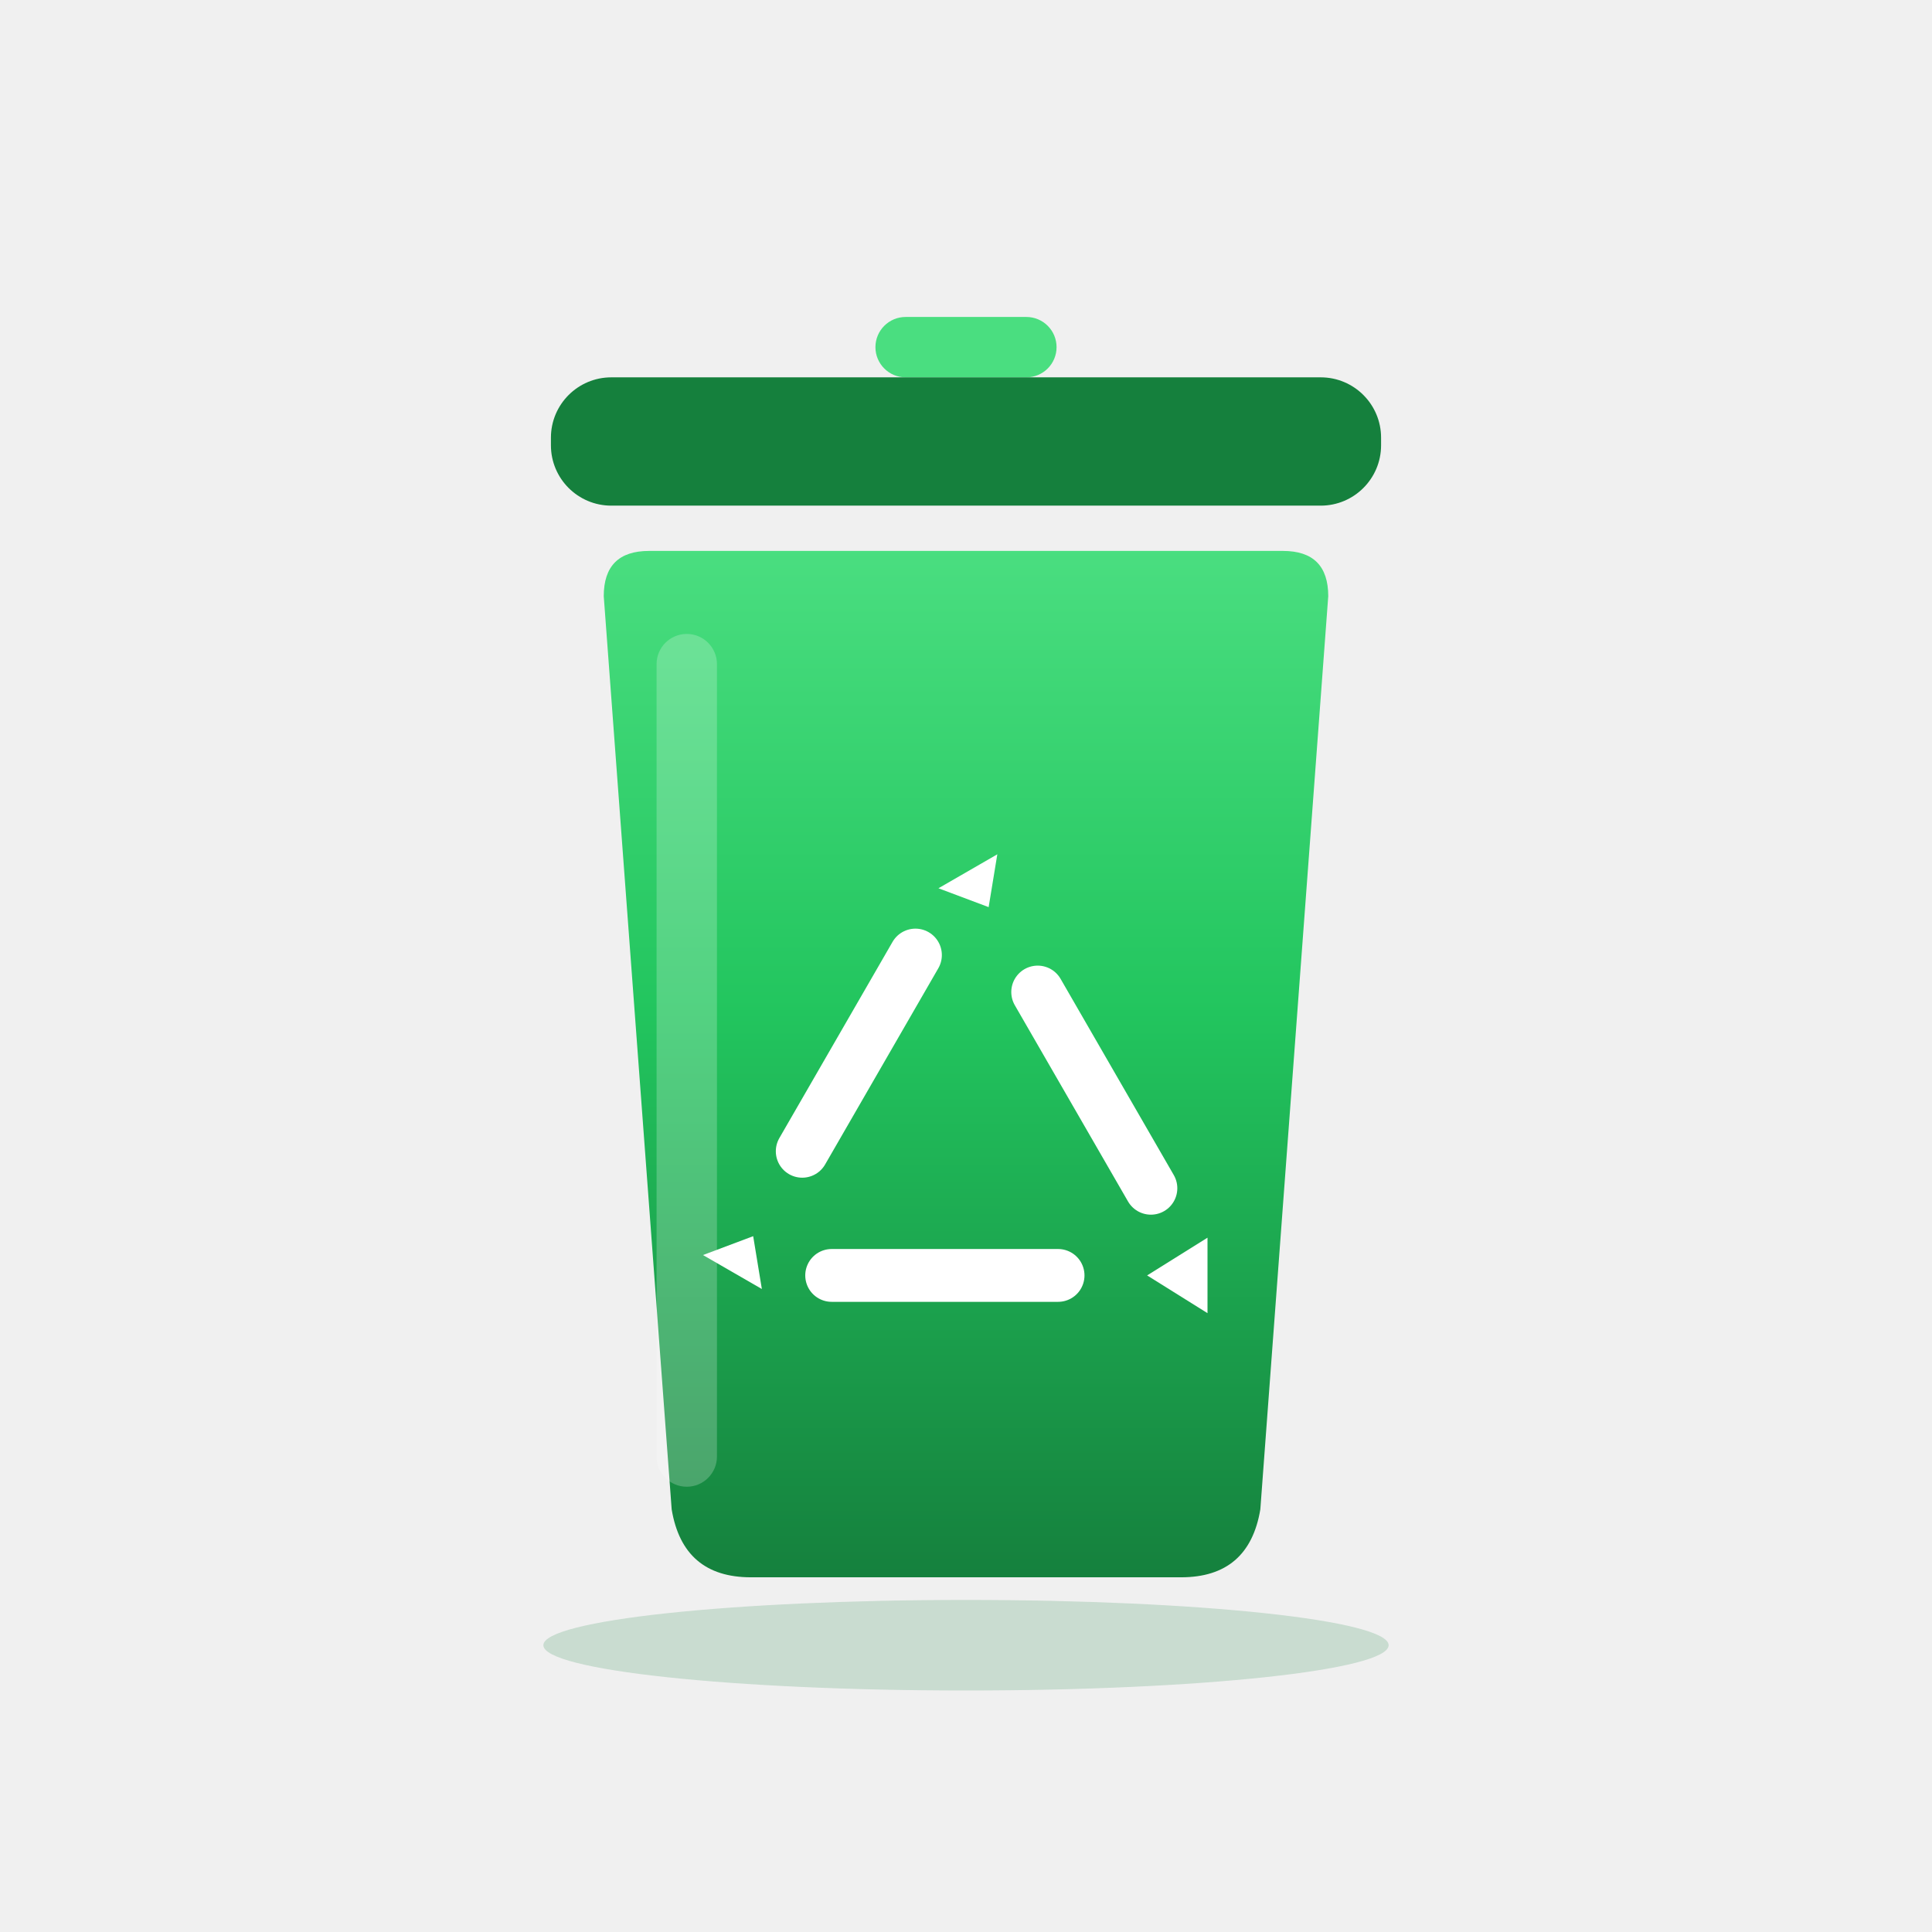
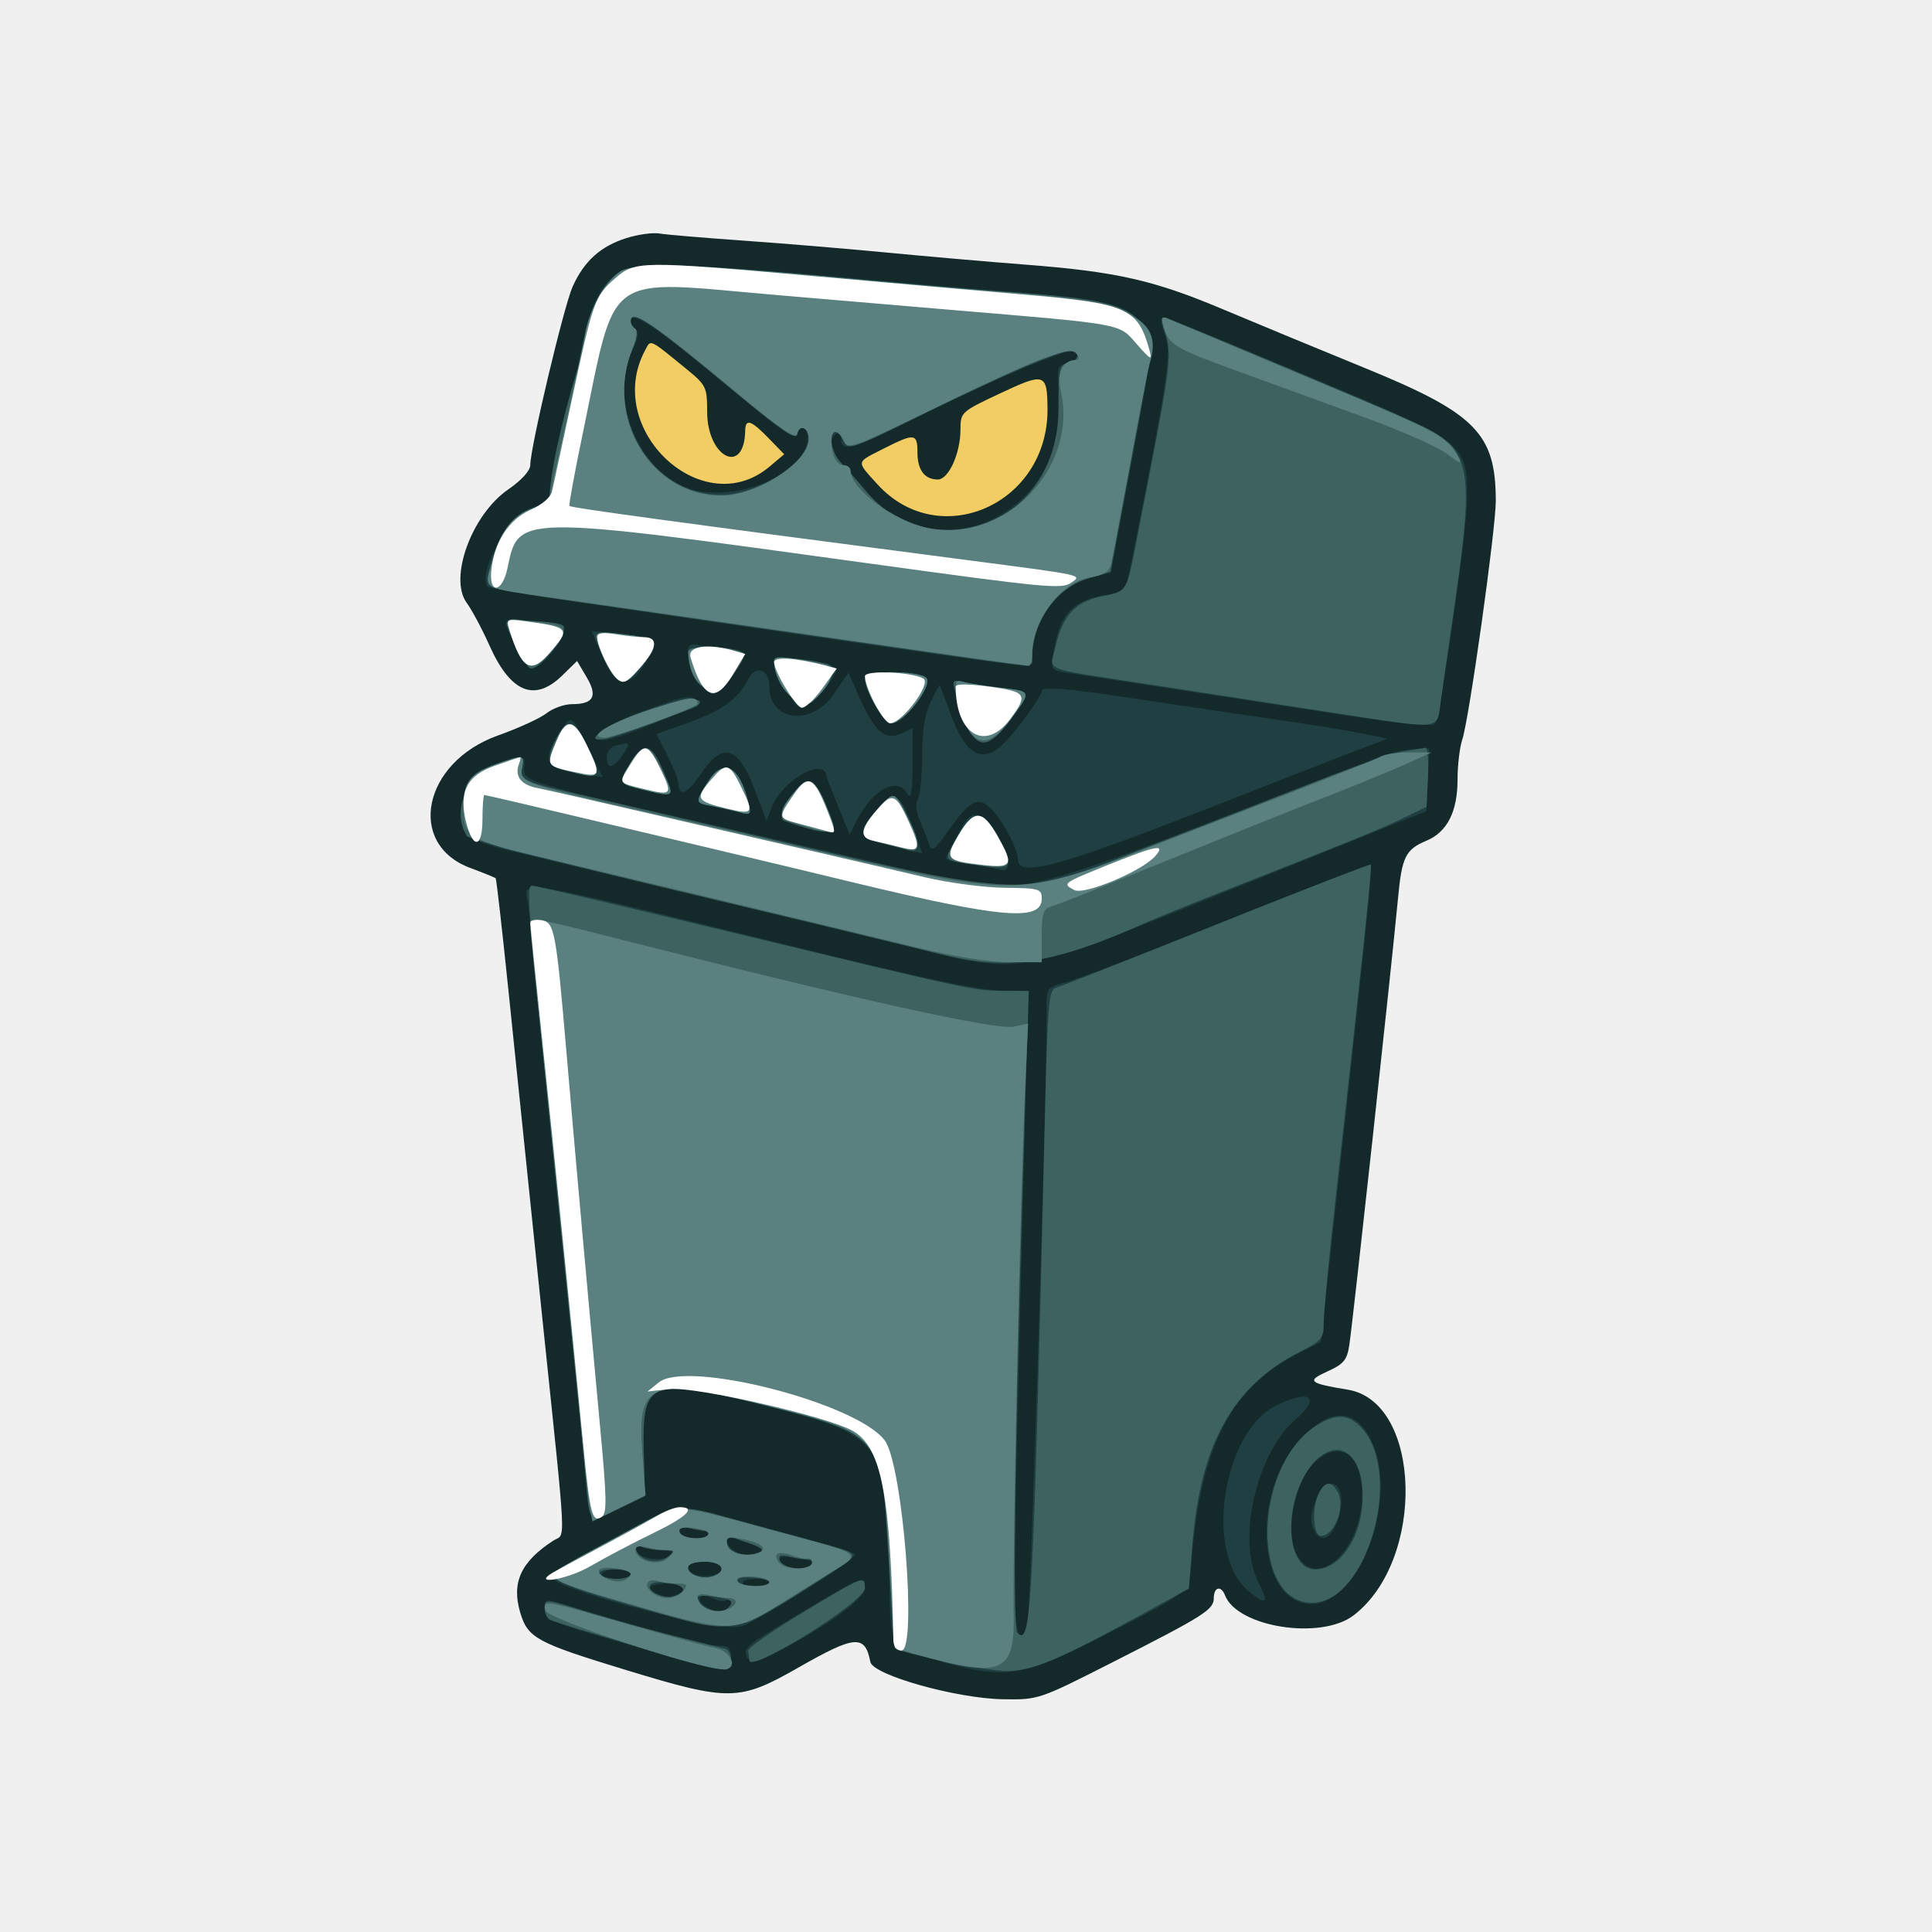
<svg xmlns="http://www.w3.org/2000/svg" viewBox="0 0 512 512" width="512" height="512" role="img" aria-label="MOBOLULU icon">
-   <defs>
-     <linearGradient id="bodyGreen" x1="0" y1="0" x2="0" y2="1">
-       <stop offset="0%" stop-color="#4ADE80" />
-       <stop offset="45%" stop-color="#22C55E" />
-       <stop offset="100%" stop-color="#15803D" />
-     </linearGradient>
-   </defs>
-   <ellipse cx="256" cy="436" rx="112" ry="12" fill="#15803D" opacity="0.18" />
-   <rect x="232" y="84" width="48" height="16" rx="8" fill="#4ADE80" />
-   <rect x="146" y="100" width="220" height="34" rx="16" fill="#15803D" />
-   <path fill="url(#bodyGreen)" d="     M 160 158     L 178 400     Q 181 418 199 418     L 313 418     Q 331 418 334 400     L 352 158     Q 352 146 340 146     L 172 146     Q 160 146 160 158     Z" />
-   <rect x="174" y="168" width="16" height="226" rx="8" fill="#FFFFFF" opacity="0.22" />
-   <g fill="#FFFFFF" stroke="#FFFFFF" stroke-width="14" stroke-linecap="round" stroke-linejoin="round">
-     <path d="M 275 262.9 L 305 314.9" fill="none" />
-     <path d="M 280.4 338 L 220.4 338" fill="none" />
-     <path d="M 212.6 305.1 L 242.6 253.1" fill="none" />
-     <path d="M 304 338 L 320 328 L 320 348 Z" fill="#FFFFFF" stroke="none" />
-     <path d="M 199.6 327.6 L 201.9 341.6 L 186.3 332.6 Z" fill="#FFFFFF" stroke="none" />
-     <path d="M 262 240.4 L 264.3 226.4 L 248.7 235.4 Z" fill="#FFFFFF" stroke="none" />
-   </g>
+   <path fill="#13292A" fill-rule="evenodd" d="M 166.05 63.08 C 159.18 65.24, 154.81 69.17, 151.76 75.94 C 149.42 81.15, 140.53 118.59, 140.53 123.25 C 140.53 124.72, 138.22 127.27, 134.69 129.7 C 125.01 136.36, 118.85 153.22, 123.7 159.79 C 125.07 161.65, 127.8 166.77, 129.76 171.16 C 135.32 183.57, 141.69 186.16, 149.02 178.99 L 152.93 175.17 155.48 179.49 C 158.45 184.53, 157.3 186.61, 151.56 186.61 C 149.55 186.61, 146.52 187.69, 144.83 189.02 C 143.15 190.34, 137.36 192.99, 131.97 194.91 C 112.09 201.97, 107.58 223.7, 124.68 230.04 C 128.15 231.33, 131.16 232.55, 131.36 232.75 C 131.56 232.95, 133.09 246.45, 134.77 262.75 C 138.31 297.17, 139.46 308.27, 143.66 348.75 C 150.29 412.41, 149.97 406.12, 146.64 408.28 C 138.03 413.85, 135.49 419.41, 137.88 427.4 C 139.89 434.1, 142.22 435.36, 165.93 442.58 C 193.34 450.93, 195.89 450.89, 211.71 441.85 C 226.62 433.33, 229.25 433.13, 230.65 440.42 C 231.31 443.89, 253.43 450.12, 265.83 450.32 C 275.16 450.47, 275.39 450.39, 294.34 440.77 C 319.21 428.14, 321.67 426.59, 321.67 423.5 C 321.67 420.57, 323.6 420.08, 324.63 422.75 C 327.88 431.23, 350.06 434.71, 358.71 428.09 C 377.84 413.46, 376.79 371.54, 357.22 368.29 C 346.79 366.56, 346.15 365.99, 351.77 363.45 C 356.06 361.52, 356.97 360.43, 357.57 356.54 C 358.54 350.2, 368.69 257.09, 370.5 237.91 C 371.52 227.08, 372.5 225.11, 378 222.81 C 383.54 220.49, 386.27 215.1, 386.27 206.49 C 386.27 202.73, 386.84 198, 387.52 195.98 C 389.32 190.67, 396.4 140.26, 396.4 132.77 C 396.39 114.86, 391.12 109.53, 361.46 97.43 C 349.68 92.62, 332.91 85.68, 324.2 82.01 C 305.71 74.21, 295.86 71.99, 271.64 70.12 C 261.88 69.37, 245.35 67.93, 234.9 66.92 C 224.45 65.92, 207.35 64.49, 196.9 63.76 C 186.45 63.02, 176.47 62.18, 174.73 61.88 C 172.99 61.59, 169.08 62.13, 166.05 63.08" />
+   <path fill="#1F3F42" fill-rule="evenodd" d="M 163.86 72.36 C 158.98 75.46, 156.5 80.67, 153.93 93.17 C 152.82 98.56, 150.84 107.68, 149.53 113.44 C 148.22 119.2, 146.8 125.93, 146.36 128.4 C 145.72 132.09, 144.78 133.19, 141.19 134.49 C 134.89 136.77, 126.13 152.36, 129.35 155.58 C 130.17 156.4, 267.13 176.47, 271.95 176.47 C 272.82 176.47, 273.54 175.48, 273.54 174.26 C 273.57 164.63, 279.89 155.8, 288.47 153.37 L 294.41 151.7 297.13 137.17 C 306.46 87.28, 305.85 92.31, 303.13 87.6 C 299.3 80.97, 294.85 79.51, 273.3 77.8 C 262.63 76.95, 241.36 75.12, 226.03 73.73 C 181.24 69.66, 168.56 69.38, 163.86 72.36 M 167.13 85.02 C 167.13 85.57, 167.72 86.62, 168.44 87.33 C 169.33 88.23, 169.13 89.8, 167.81 92.34 C 161.69 104.07, 167.84 122.19, 180.06 128.46 C 191.86 134.51, 214 126.42, 214 116.06 C 214 112.73, 211.86 112.07, 211.24 115.21 C 210.94 116.73, 207.3 114.32, 197.53 106.14 C 175.93 88.04, 167.13 81.93, 167.13 85.02 M 307.74 85.19 C 307.74 85.84, 308.32 87.91, 309.04 89.79 C 310.4 93.36, 308.81 104.05, 301.53 140.34 L 298.24 156.78 292.68 157.72 C 284.27 159.15, 280.84 162.88, 279.28 172.28 C 278.41 177.54, 278.45 177.59, 282.62 178.27 C 284.94 178.65, 296.24 180.38, 307.74 182.12 C 319.23 183.85, 339.98 187.03, 353.85 189.17 C 368.33 191.41, 379.53 192.59, 380.17 191.95 C 381.62 190.5, 388.75 141.15, 388.78 132.33 C 388.84 117.21, 389.05 117.37, 344.16 98.65 C 306.56 82.98, 307.74 83.41, 307.74 85.19 M 279.24 94.39 C 272.11 96.87, 257.72 103.35, 241.43 111.42 C 225.48 119.31, 222.87 119.98, 222.87 116.16 C 222.87 115.11, 222.3 114.61, 221.6 115.04 C 219.56 116.3, 220.14 119.81, 222.83 122.59 C 224.21 124.01, 227.08 127.27, 229.22 129.84 C 248.53 152.99, 283.95 135.38, 280.7 104.24 C 279.96 97.21, 280.06 96.9, 283.12 96.13 C 284.87 95.69, 285.97 94.78, 285.55 94.1 C 284.65 92.64, 284.2 92.67, 279.24 94.39 M 134.2 164.97 C 134.2 167.01, 138.94 176.13, 140.51 177.1 C 142.2 178.14, 149.4 170.23, 149.4 167.32 C 149.4 165.69, 148.4 165.07, 145.76 165.07 C 143.75 165.07, 140.33 164.72, 138.16 164.28 C 135.53 163.76, 134.2 163.99, 134.2 164.97 M 158.85 172.12 C 163.18 182.48, 167.04 183.14, 171.77 174.35 C 174.54 169.22, 174.36 169.06, 164.72 168.05 L 156.8 167.23 158.85 172.12 M 182.33 172.13 C 182.33 182.65, 189.23 186.55, 194.29 178.89 C 198.24 172.93, 198.12 172.61, 191.6 171.87 C 188.94 171.57, 185.77 171.11, 184.55 170.85 C 183.28 170.58, 182.33 171.13, 182.33 172.13 M 205.13 175.18 C 205.13 177.31, 209.97 186.31, 211.68 187.37 C 213.11 188.25, 221.6 179.9, 221.6 177.62 C 221.6 176.42, 218.97 175.67, 211.15 174.6 C 207.12 174.06, 205.13 174.25, 205.13 175.18 M 198.35 179.92 C 195.55 185.34, 191.32 188.37, 181.96 191.68 L 173.96 194.5 176.88 200.27 C 178.49 203.44, 179.8 206.76, 179.8 207.65 C 179.8 211.22, 182.2 210.36, 185.3 205.69 C 191.49 196.33, 195.59 197.44, 200.18 209.7 L 203.1 217.52 204.68 213.63 C 207.64 206.38, 218.95 200.36, 219.07 205.97 C 219.08 206.12, 220.45 209.6, 222.12 213.7 L 225.16 221.16 227.19 217.22 C 231.41 209.07, 237.82 205.76, 240.5 210.36 C 241.46 212, 241.8 210.05, 241.83 202.78 L 241.87 193 238.71 194.44 C 234.57 196.32, 231.74 193.84, 227.78 184.87 L 224.86 178.25 220.9 184.01 C 215.02 192.56, 203.87 191.18, 203.87 181.9 C 203.87 177.37, 200.32 176.1, 198.35 179.92 M 229.2 179.53 C 229.2 183.07, 234.2 191.67, 236.25 191.67 C 239.59 191.67, 247.35 181.53, 245.46 179.64 C 243.54 177.72, 229.2 177.62, 229.2 179.53 M 253.48 184.9 C 257.17 198.36, 261.04 199.93, 267.79 190.72 C 273.45 183.01, 273.53 183.25, 264.99 182.23 C 260.98 181.75, 256.45 181.06, 254.92 180.69 C 252.26 180.06, 252.2 180.25, 253.48 184.9 M 246.62 186.06 C 245.09 189.13, 244.4 193.55, 244.38 200.28 C 244.37 205.65, 243.85 210.84, 243.23 211.83 C 242.53 212.94, 242.74 215.09, 243.79 217.53 C 244.72 219.68, 245.82 222.52, 246.24 223.84 C 246.87 225.85, 247.7 225.25, 251.34 220.12 C 256.98 212.19, 259.05 211.05, 262.36 214.04 C 265.35 216.75, 269.74 224.88, 269.74 227.73 C 269.74 232.77, 280.64 229.77, 323.57 212.9 C 336.81 207.7, 352.16 201.71, 357.69 199.59 L 367.73 195.75 360.85 194.35 C 357.07 193.58, 346.28 191.84, 336.87 190.48 C 327.47 189.12, 310.08 186.55, 298.24 184.76 C 284.17 182.63, 276.56 181.96, 276.28 182.82 C 275.2 186.04, 267.52 196.16, 264.42 198.43 C 259.48 202.05, 255.54 199.13, 251.91 189.16 C 250.38 184.97, 249.06 181.55, 248.98 181.57 C 248.9 181.59, 247.84 183.61, 246.62 186.06 M 170.3 188.45 C 160.61 192.02, 155.14 196.15, 160.16 196.1 C 163.47 196.06, 184.9 187.34, 184.51 186.18 C 183.74 183.88, 181.94 184.16, 170.3 188.45 M 148.12 194.52 C 143.54 202.03, 144.38 203.63, 153.61 205.01 L 159.73 205.93 155.81 198.17 C 151.24 189.12, 151.38 189.18, 148.12 194.52 M 163.01 197.61 C 161.8 197.93, 160.8 199.29, 160.8 200.63 C 160.8 204, 162.64 203.69, 165.12 199.91 C 167.21 196.72, 167.06 196.56, 163.01 197.61 M 167.12 202.12 C 163.73 207.69, 163.72 207.68, 171 209.42 C 178.92 211.33, 178.91 211.34, 175.74 204.01 C 172.69 196.95, 170.56 196.49, 167.12 202.12 M 366.93 200.11 C 364.68 200.92, 353.72 205.11, 342.57 209.42 C 268.07 238.26, 270.83 237.64, 244.82 231.51 C 230.64 228.17, 223.76 226.58, 176.63 215.81 C 140.23 207.48, 138.55 206.93, 138.93 203.36 C 139.29 200.02, 138.74 199.95, 131.51 202.47 C 124.46 204.93, 122.79 207.22, 122.82 214.4 C 122.84 222.55, 122.84 222.55, 141.8 227.08 C 151.2 229.33, 168.3 233.42, 179.8 236.17 C 212.72 244.04, 224.87 246.96, 242.08 251.17 C 271.4 258.34, 268.73 258.86, 329.91 234.29 L 378.04 214.96 378.41 206.66 L 378.78 198.37 374.9 198.5 C 372.77 198.58, 369.18 199.3, 366.93 200.11 M 187.5 207.34 C 184.16 212.75, 184.16 212.75, 188.52 213.62 C 190.53 214.02, 193.74 214.75, 195.67 215.23 C 199.01 216.07, 199.13 215.95, 198.26 212.44 C 195.89 202.79, 191.58 200.74, 187.5 207.34 M 209.44 211.37 C 205.48 216.56, 205.98 217.37, 214.47 219.43 C 222.19 221.3, 222.19 221.3, 218.91 213.41 C 215.7 205.69, 214.04 205.33, 209.44 211.37 M 233.38 213.53 C 226.18 221.43, 226.42 221.81, 240.91 225.31 L 244.39 226.15 242.61 221.11 C 238.91 210.63, 237.26 209.27, 233.38 213.53 M 256.16 217.27 C 254.75 219.03, 250.74 226.66, 250.74 227.57 C 250.74 227.87, 253.44 228.5, 256.75 228.97 C 260.06 229.44, 263.77 230.11, 264.99 230.47 C 268.11 231.38, 267.82 227.68, 264.3 221.45 C 261.26 216.09, 258.31 214.58, 256.16 217.27 M 325.47 243.74 C 304.92 252.04, 285.68 259.47, 282.72 260.24 C 277.62 261.57, 277.34 261.89, 277.36 266.24 C 277.5 288.45, 272.98 431.99, 272.12 432.92 C 268.37 436.96, 268.22 430.45, 270.25 351.72 C 271.38 307.93, 272.29 269.97, 272.29 267.36 C 272.27 262.68, 272.19 262.61, 267.31 262.61 C 260.75 262.61, 248.69 260.22, 220.33 253.29 C 130.19 231.25, 139.41 232.76, 140.04 240.13 C 140.79 248.95, 152.66 366.91, 153.76 376.62 C 154.04 379.05, 154.67 385.76, 155.17 391.53 C 156.24 404.01, 155.93 403.73, 164.27 399.76 L 170.92 396.6 170.61 384.84 C 170.1 365.5, 172.14 364.75, 203.56 372.7 C 233.65 380.33, 235.02 382.17, 235.64 415.84 C 236.05 437.68, 235.34 436.31, 248.01 439.95 C 266.05 445.13, 270.64 444.54, 290.39 434.49 C 316.65 421.13, 314.99 422.56, 315.87 412.48 C 318.46 382.92, 326.35 367.75, 343.77 358.84 L 350.03 355.64 353.45 324.64 C 361.59 250.91, 363.66 230.89, 363.26 229.8 C 363.03 229.16, 346.02 235.43, 325.47 243.74 M 338.14 372.5 C 323.91 379.61, 319.1 411.76, 330.79 421.6 C 335.59 425.64, 336.45 424.98, 333.58 419.48 C 327.69 408.19, 332.92 385.08, 343.41 376.1 C 350.26 370.24, 347.05 368.05, 338.14 372.5 M 344.93 381.03 C 331.27 395.29, 333.09 425.07, 347.62 425.07 C 359.72 425.07, 370.09 399.08, 364.18 383.59 C 360.26 373.33, 353.21 372.39, 344.93 381.03 M 349.1 386.82 C 343.61 391.14, 340.43 404.84, 343.4 411.37 C 348.33 422.19, 360.94 411.21, 360.94 396.09 C 360.94 385.83, 355.64 381.68, 349.1 386.82 M 348.73 397.73 C 347.28 401.22, 347.12 403.1, 348.13 405.31 C 349.91 409.21, 352.84 407.95, 354.64 402.49 C 357.56 393.65, 352.23 389.35, 348.73 397.73 M 163.3 407.38 C 145.39 417.03, 145.13 417.21, 146.44 418.4 C 150.71 422.3, 191.18 432.54, 196.39 431.05 C 200.52 429.87, 226.6 413.39, 226.64 411.94 C 226.67 410.99, 183.66 399.4, 180.31 399.46 C 178.98 399.48, 171.33 403.05, 163.3 407.38 M 179.8 405.58 C 179.8 407.61, 186.06 408.86, 187.75 407.18 C 188.8 406.12, 188.7 405.74, 187.34 405.73 C 186.33 405.72, 184.22 405.37, 182.65 404.95 C 180.96 404.5, 179.8 404.75, 179.8 405.58 M 192.47 407.89 C 192.47 409.96, 195.45 412.08, 198.35 412.08 C 202.22 412.08, 203.24 409.98, 199.73 409.22 C 198.18 408.89, 195.9 408.19, 194.68 407.68 C 193.46 407.16, 192.47 407.26, 192.47 407.89 M 168.64 410.93 C 169.37 413.14, 175.82 414.04, 177.67 412.18 C 178.65 411.21, 178.09 410.82, 175.72 410.82 C 173.9 410.82, 171.43 410.44, 170.23 409.98 C 168.7 409.4, 168.23 409.68, 168.64 410.93 M 206.4 413.27 C 206.4 414.96, 212.13 416.39, 214.81 415.36 C 217.54 414.31, 216.89 413.86, 211.15 412.83 C 208.19 412.29, 206.4 412.46, 206.4 413.27 M 182.33 415.38 C 182.33 417.17, 185.67 418.18, 188.98 417.38 C 192.9 416.45, 191.34 413.99, 186.76 413.89 C 184.01 413.83, 182.33 414.39, 182.33 415.38 M 159.53 417.15 C 159.53 417.85, 161.24 418.42, 163.33 418.42 C 165.42 418.42, 167.13 417.85, 167.13 417.15 C 167.13 416.45, 165.42 415.88, 163.33 415.88 C 161.24 415.88, 159.53 416.45, 159.53 417.15 M 196.9 419.68 C 197.33 420.38, 199.04 420.95, 200.7 420.95 C 202.36 420.95, 204.07 420.38, 204.5 419.68 C 204.97 418.93, 203.43 418.42, 200.7 418.42 C 197.97 418.42, 196.43 418.93, 196.9 419.68 M 214.63 425.98 C 197.41 436.21, 196.94 436.58, 197.95 439.21 C 199.44 443.11, 229.2 425.66, 229.2 420.89 C 229.2 417.43, 228.82 417.57, 214.63 425.98 M 172.2 420.81 C 172.2 422.49, 176.01 423.65, 178.71 422.79 C 182.61 421.55, 181.36 419.68, 176.63 419.68 C 174.19 419.68, 172.2 420.19, 172.2 420.81 M 185.54 423.42 C 184.56 425.01, 189.62 427.67, 191.93 426.79 C 192.92 426.41, 193.73 425.48, 193.73 424.72 C 193.73 423.96, 193.17 423.68, 192.49 424.1 C 191.81 424.52, 190.13 424.27, 188.77 423.54 C 187.22 422.71, 186.01 422.66, 185.54 423.42 M 144.33 426.06 C 144.33 429.32, 145.72 429.91, 169.3 436.63 C 193.35 443.48, 193.73 443.53, 193.73 439.32 C 193.73 436.7, 193.12 436.15, 190.23 436.15 C 187.35 436.15, 174.74 432.75, 147.81 424.7 C 144.87 423.82, 144.33 424.03, 144.33 426.06" />
+   <path fill="#3E6260" fill-rule="evenodd" d="M 163.92 72.32 C 158.74 75.62, 145.6 118.89, 145.6 132.65 C 145.6 132.96, 143.61 133.86, 141.19 134.66 C 135.83 136.43, 132.32 141.09, 130.31 149.06 C 128.38 156.72, 124.17 155.36, 169.76 161.89 C 191.65 165.02, 223.43 169.59, 240.37 172.03 C 276.45 177.24, 273.53 177.04, 273.54 174.26 C 273.57 164.7, 279.94 155.73, 288.45 153.25 L 294.29 151.55 296.6 139 C 297.88 132.09, 300.35 118.9, 302.09 109.69 C 307.47 81.31, 305.99 80.05, 263.4 77.09 C 256.78 76.63, 239.4 75.14, 224.77 73.78 C 180.99 69.71, 168.5 69.41, 163.92 72.32 M 167.13 85.2 C 167.13 85.85, 167.67 86.72, 168.32 87.12 C 169.03 87.56, 168.77 89.64, 167.69 92.22 C 160.05 110.51, 172.52 131.16, 191.2 131.16 C 200.36 131.16, 213.3 123.14, 214.21 116.89 C 214.69 113.59, 211.9 111.9, 211.26 115.11 C 210.94 116.67, 206.74 113.82, 195 104.09 C 171.26 84.4, 167.13 81.61, 167.13 85.2 M 308.16 86.03 C 310.78 94.77, 310.97 93.08, 301.92 139.64 C 298.4 157.74, 299.12 156.47, 291.62 158.11 C 284.87 159.58, 281.55 163.28, 279.74 171.36 C 278.22 178.1, 274.91 176.79, 305.2 181.46 C 319.49 183.66, 341.94 187.12, 355.1 189.16 C 382.08 193.34, 380.81 193.48, 381.77 186.26 C 382.16 183.32, 383.97 170.65, 385.79 158.11 C 390.55 125.25, 389.54 119.37, 378.15 113.53 C 373.49 111.15, 324.21 90.27, 309.18 84.31 C 307.96 83.82, 307.66 84.33, 308.16 86.03 M 271.64 97.16 C 266.06 99.49, 253.24 105.47, 243.13 110.45 C 225.69 119.05, 224.71 119.38, 223.62 116.96 C 223 115.55, 222 114.4, 221.41 114.4 C 219.36 114.4, 220.34 120.03, 222.83 122.59 C 224.21 124.01, 227.15 127.34, 229.36 130 C 247.87 152.14, 280.49 138.4, 280.5 108.45 C 280.5 97.35, 280.64 96.75, 283.41 96.06 C 286.28 95.34, 286.18 92.85, 283.28 92.89 C 282.45 92.91, 277.21 94.82, 271.64 97.16 M 134.2 165.11 C 134.2 166.94, 138.97 176.14, 140.36 177 C 142.55 178.36, 151.16 167.43, 149.2 165.79 C 147.75 164.57, 134.2 163.96, 134.2 165.11 M 159.07 172.36 C 162.8 181.47, 164.84 182.41, 169.46 177.14 C 174.94 170.91, 174.61 169.38, 167.59 168.41 C 156.81 166.94, 156.85 166.92, 159.07 172.36 M 182.39 172.55 C 182.5 176.1, 186.7 183.39, 188.87 183.81 C 190.63 184.15, 198.26 174.24, 197.11 173.1 C 195.3 171.28, 182.34 170.8, 182.39 172.55 M 205.13 175.18 C 205.13 181.77, 212.06 188.87, 215.48 185.78 C 220.03 181.66, 221.99 176.75, 219.37 176.03 C 213.32 174.36, 205.13 173.87, 205.13 175.18 M 229.2 179.53 C 229.2 183.07, 234.2 191.67, 236.25 191.67 C 239.59 191.67, 247.35 181.53, 245.46 179.64 C 243.54 177.72, 229.2 177.62, 229.2 179.53 M 253.91 185.79 C 257.83 198.82, 261.02 199.95, 267.79 190.72 C 273.45 183.01, 273.53 183.25, 264.99 182.23 C 260.98 181.75, 256.46 181.06, 254.94 180.7 C 252.23 180.06, 252.21 180.15, 253.91 185.79 M 170.93 188.46 C 160.76 191.89, 153.29 197.25, 160.8 195.72 C 163.24 195.23, 184.06 187.7, 184.78 187.05 C 187.73 184.43, 180.77 185.13, 170.93 188.46 M 147.53 195.41 C 144.57 201.14, 145.1 202.82, 150.35 204.27 C 159.35 206.78, 159.76 206.22, 155.48 197.41 C 152.23 190.73, 150.21 190.22, 147.53 195.41 M 167.12 202.12 C 163.77 207.62, 163.77 207.63, 170.23 209.26 C 178.5 211.34, 178.62 211.24, 175.76 204.34 C 172.69 196.96, 170.59 196.42, 167.12 202.12 M 371.71 199.17 C 368.92 199.64, 357.8 203.52, 347.01 207.79 C 336.21 212.07, 321.96 217.62, 315.34 220.14 C 308.72 222.66, 300.74 225.77, 297.6 227.04 C 270.93 237.89, 269.83 237.82, 195 220.2 C 187.68 218.48, 172.86 215.03, 162.06 212.53 C 135.89 206.49, 137.65 207.15, 138.33 203.58 C 139.02 200, 138.73 199.95, 131.51 202.47 C 123.61 205.23, 119.58 215.2, 123.77 221.6 C 124.28 222.38, 150.35 229.12, 181.7 236.58 C 213.05 244.03, 242.94 251.23, 248.12 252.57 C 266.92 257.44, 278.77 255.69, 304.14 244.31 C 306.47 243.27, 314.36 240.06, 321.67 237.18 C 358.77 222.59, 365.87 219.71, 371.71 216.89 L 378.04 213.84 378.42 205.93 C 378.62 201.57, 378.34 198.08, 377.78 198.17 C 377.23 198.25, 374.49 198.71, 371.71 199.17 M 187.5 207.34 C 184.16 212.75, 184.16 212.75, 188.52 213.62 C 190.53 214.02, 193.74 214.75, 195.67 215.23 C 199.01 216.07, 199.13 215.95, 198.26 212.44 C 195.89 202.79, 191.58 200.74, 187.5 207.34 M 211.19 209.09 C 207.54 213.28, 206.12 216.99, 207.93 217.6 C 221.15 222.06, 222.32 221.61, 218.91 213.41 C 216.03 206.47, 214.31 205.51, 211.19 209.09 M 233.38 213.53 C 227.38 220.11, 227.36 221.83, 233.3 223.37 C 236.27 224.13, 239.7 225.05, 240.92 225.4 C 243.98 226.29, 243.78 223.02, 240.38 216.2 C 237.19 209.82, 236.87 209.7, 233.38 213.53 M 253.95 221.48 C 249.86 228.45, 249.47 227.87, 259.29 229.35 C 268.51 230.73, 269.06 229.87, 264.3 221.45 C 260.33 214.44, 258.07 214.45, 253.95 221.48 M 322.69 244.89 C 300.61 253.76, 281.46 261.29, 280.14 261.64 C 277.87 262.23, 277.68 264.34, 276.89 297.59 C 273.74 428.63, 273.31 436.44, 269.55 432.67 C 268.16 431.28, 269.17 367.37, 271.84 287 L 272.65 262.61 265.81 262.57 C 257.83 262.51, 258.83 262.73, 193.21 246.92 C 165.41 240.22, 142.03 234.74, 141.27 234.74 C 139.28 234.74, 139.09 232.44, 150.06 339.88 C 153.43 372.8, 153.82 376.83, 155.19 391.82 C 156.31 404.03, 155.95 403.7, 164 399.76 L 170.89 396.37 170.6 384.74 C 170.11 365.55, 172.13 364.81, 203.41 372.62 C 223.94 377.75, 227.98 379.62, 231.69 385.71 C 234.05 389.59, 234.2 390.89, 236.19 424.69 C 236.57 431.27, 237.01 436.74, 237.16 436.82 C 239.71 438.33, 261.78 442.85, 266.61 442.85 C 273.6 442.85, 280.35 440.01, 303.48 427.34 L 315.07 420.99 315.99 409.25 C 318.08 382.77, 326.77 367.22, 344.52 358.22 C 350.37 355.26, 350.81 354.71, 350.81 350.31 C 350.81 347.71, 352.21 333.04, 353.92 317.71 C 361.46 250.32, 363.66 229.44, 363.26 229.12 C 363.03 228.93, 344.77 236.03, 322.69 244.89 M 348.27 378.2 C 332.09 389.25, 331.64 424.75, 347.69 424.75 C 362.4 424.75, 372.07 390.36, 360.75 378.31 C 357.25 374.59, 353.61 374.56, 348.27 378.2 M 347.78 388.07 C 339.95 397.39, 340.43 415.88, 348.51 415.88 C 355.31 415.88, 361.05 407.17, 361.13 396.75 C 361.23 384.88, 354.28 380.36, 347.78 388.07 M 349.58 395.53 C 347.62 399.21, 347.91 407.02, 350.02 407.02 C 353.69 407.02, 356.63 399.4, 354.5 395.41 C 352.89 392.42, 351.23 392.46, 349.58 395.53 M 162.06 408.05 C 141.98 418.82, 141.53 417.93, 171.65 426.66 C 194.96 433.41, 193.88 433.61, 218.75 417.77 C 228.63 411.48, 228.8 411.97, 215.58 408.43 C 209.49 406.79, 199.68 404.1, 193.79 402.44 C 179.57 398.43, 180.21 398.31, 162.06 408.05 M 180.04 405.87 C 180.78 408.11, 185.97 408.95, 187.8 407.12 C 188.79 406.14, 188.66 405.74, 187.34 405.73 C 186.33 405.72, 184.14 405.35, 182.48 404.91 C 180.23 404.3, 179.61 404.55, 180.04 405.87 M 192.7 409.23 C 193.16 411.62, 197.65 412.81, 201.11 411.45 C 202.7 410.83, 201.95 410.17, 198.17 408.84 C 191.86 406.62, 192.2 406.59, 192.7 409.23 M 168.61 410.81 C 169.53 413.58, 174.23 414.64, 176.82 412.67 C 179.02 411.01, 178.95 410.9, 175.79 410.86 C 173.93 410.83, 171.43 410.44, 170.23 409.98 C 168.75 409.42, 168.23 409.68, 168.61 410.81 M 206.64 413.47 C 207.37 415.68, 213.82 416.57, 215.67 414.72 C 216.65 413.74, 216.34 413.35, 214.57 413.33 C 213.21 413.32, 210.74 412.95, 209.08 412.51 C 206.83 411.9, 206.21 412.15, 206.64 413.47 M 182.33 415.42 C 182.33 417.38, 186.38 418.73, 189.12 417.68 C 192.85 416.24, 191.38 413.86, 186.77 413.86 C 184.1 413.86, 182.33 414.48, 182.33 415.42 M 158.9 417.15 C 159.33 417.85, 161.36 418.42, 163.41 418.42 C 165.46 418.42, 167.13 417.85, 167.13 417.15 C 167.13 416.45, 165.1 415.88, 162.62 415.88 C 159.94 415.88, 158.43 416.4, 158.9 417.15 M 195.56 418.53 C 194.9 419.61, 198.12 420.95, 201.36 420.95 C 205.75 420.95, 205.14 418.7, 200.61 418.17 C 198.14 417.88, 195.86 418.04, 195.56 418.53 M 172.2 420.55 C 172.2 422.41, 177.73 424.13, 179.73 422.89 C 182.27 421.32, 181.05 419.96, 176.63 419.44 C 173.6 419.09, 172.2 419.44, 172.2 420.55 M 212.73 427.35 C 204.72 432.18, 198.22 436.71, 198.29 437.41 C 198.36 438.11, 198.5 439.31, 198.61 440.07 C 199.06 443.32, 229.2 424.44, 229.2 420.91 C 229.2 417.45, 229.06 417.5, 212.73 427.35 M 184.87 423.26 C 184.87 425, 187.84 427.28, 190.11 427.28 C 192.13 427.28, 194.59 425.08, 193.54 424.21 C 192.35 423.23, 184.87 422.41, 184.87 423.26 M 144.33 426.04 C 144.33 427.34, 144.92 428.77, 145.64 429.21 C 147.39 430.29, 190.12 442.48, 192.15 442.48 C 194.21 442.48, 194.22 437.46, 192.15 436.94 C 191.28 436.71, 184.58 435.02, 177.27 433.18 C 169.95 431.34, 159.55 428.45, 154.15 426.75 C 144.83 423.83, 144.33 423.8, 144.33 426.04" />
+   <path fill="#5A807F" fill-rule="evenodd" d="M 164.58 71.81 C 160.63 74.08, 156.24 81.73, 155.04 88.44 C 154.55 91.22, 152.22 102.05, 149.88 112.5 C 147.53 122.96, 145.61 131.89, 145.61 132.36 C 145.6 132.83, 143.61 133.86, 141.19 134.66 C 135.83 136.43, 132.32 141.09, 130.31 149.06 C 128.43 156.53, 126.67 155.59, 148.15 158.64 C 158.24 160.08, 190.15 164.67, 219.07 168.85 C 247.98 173.03, 272.06 176.46, 272.59 176.46 C 273.11 176.47, 273.54 175.03, 273.54 173.27 C 273.54 164.41, 281.19 154.32, 288.9 153.01 C 292.51 152.4, 293.98 151.46, 294.46 149.44 C 294.82 147.94, 297.11 135.88, 299.55 122.64 C 301.99 109.4, 304.3 97.56, 304.68 96.33 C 308.59 83.91, 299.15 79.69, 261.5 77.04 C 255.23 76.59, 238.42 75.12, 224.13 73.76 C 185.94 70.13, 168.5 69.56, 164.58 71.81 M 167.13 85.2 C 167.13 85.85, 167.67 86.72, 168.32 87.12 C 169.03 87.56, 168.77 89.64, 167.69 92.22 C 160.05 110.51, 172.55 131.39, 191.1 131.34 C 200.42 131.32, 213.63 123.03, 214.33 116.77 C 214.68 113.6, 211.88 112.02, 211.26 115.02 C 210.95 116.49, 206.98 113.84, 196.9 105.44 C 172.95 85.49, 167.13 81.53, 167.13 85.2 M 308.36 86.66 C 309.8 91.45, 311.17 92.25, 328.64 98.6 C 337.7 101.89, 352.77 107.38, 362.14 110.8 C 371.51 114.22, 381.12 118.5, 383.49 120.31 C 386.91 122.92, 387.54 123.1, 386.52 121.21 C 383.58 115.71, 381.18 114.4, 350.81 101.78 C 342.1 98.16, 329.56 92.9, 322.94 90.09 C 316.32 87.29, 310.13 84.68, 309.18 84.3 C 307.87 83.79, 307.67 84.36, 308.36 86.66 M 275.44 95.37 C 271.95 96.64, 259.13 102.56, 246.94 108.52 C 226.19 118.66, 224.69 119.2, 223.62 116.88 C 222.16 113.71, 220.33 113.69, 220.33 116.83 C 220.33 120.61, 221.7 123.27, 223.64 123.27 C 224.61 123.27, 225.42 123.98, 225.44 124.86 C 225.56 129.61, 236.79 137.95, 245.62 139.85 C 266.04 144.23, 285.8 124.11, 281.12 103.69 C 279.97 98.66, 281.59 95.4, 285.25 95.4 C 285.86 95.4, 286 94.83, 285.57 94.14 C 284.52 92.44, 282.92 92.64, 275.44 95.37 M 134.91 166.67 C 138.18 177.26, 140.62 178.79, 145.47 173.26 C 151.45 166.45, 151.09 165.87, 140.13 164.56 C 134.27 163.86, 134.07 163.94, 134.91 166.67 M 158.26 168.91 C 158.26 171.34, 161.66 178.36, 163.61 179.98 C 165.25 181.34, 166.18 180.88, 169.51 177.09 C 174.94 170.91, 174.6 169.37, 167.59 168.41 C 159.61 167.32, 158.26 167.39, 158.26 168.91 M 182.39 172.99 C 182.76 182.59, 189.87 186.05, 194.23 178.76 L 197.49 173.31 194.66 172.48 C 189.57 171, 182.33 171.3, 182.39 172.99 M 205.13 175.12 C 205.13 181.76, 212.05 188.89, 215.48 185.78 C 220.92 180.86, 222.01 176.76, 218.1 175.98 C 207.45 173.87, 205.13 173.71, 205.13 175.12 M 229.2 179.53 C 229.2 183.07, 234.2 191.67, 236.25 191.67 C 239.59 191.67, 247.35 181.53, 245.46 179.64 C 243.54 177.72, 229.2 177.62, 229.2 179.53 M 253.85 184.89 C 256.24 197.6, 261.22 199.69, 267.79 190.72 C 273.45 183.01, 273.53 183.25, 264.99 182.25 C 260.98 181.78, 256.63 181.08, 255.32 180.69 C 253.17 180.07, 253.03 180.49, 253.85 184.89 M 170.93 188.53 C 160.73 192.01, 155.52 195.39, 160.16 195.51 C 162.64 195.57, 184.87 187.44, 184.87 186.48 C 184.87 184.25, 182.4 184.62, 170.93 188.53 M 147.51 196.26 C 144.88 202.56, 144.96 202.78, 150.35 204.27 C 159.35 206.78, 159.76 206.22, 155.48 197.41 C 152.11 190.48, 150.06 190.18, 147.51 196.26 M 167.17 202.03 C 163.72 207.7, 163.71 207.67, 171 209.42 C 178.91 211.32, 178.92 211.3, 175.57 204.41 C 172.1 197.26, 170.38 196.78, 167.17 202.03 M 366.01 200.46 C 364.96 201.07, 354.13 205.4, 341.94 210.1 C 329.75 214.79, 314.07 220.84, 307.1 223.55 C 270.85 237.66, 269.42 237.71, 222.23 226.8 C 205.51 222.93, 182.71 217.7, 171.57 215.19 C 139.42 207.93, 137.62 207.3, 138.32 203.63 C 139.02 200, 138.75 199.95, 131.51 202.47 C 124.59 204.89, 122.8 207.23, 122.8 213.84 C 122.8 221.7, 124.29 222.68, 143.06 227.12 C 171.44 233.83, 206.44 242.23, 243.13 251.15 C 252.75 253.49, 262.33 255, 267.52 255.01 L 276.07 255.01 276.07 248 C 276.07 242.43, 276.52 240.86, 278.29 240.34 C 279.51 239.97, 284.78 237.95, 290 235.83 C 324.41 221.91, 340.45 215.47, 352.52 210.74 C 360.08 207.78, 369.2 204.02, 372.79 202.39 L 379.31 199.42 373.61 199.39 C 370.47 199.37, 367.05 199.85, 366.01 200.46 M 187.5 207.34 C 184.13 212.8, 184.12 212.74, 188.98 213.63 C 191.25 214.04, 194.47 214.77, 196.14 215.26 C 198.97 216.08, 199.11 215.89, 198.27 212.45 C 195.89 202.79, 191.58 200.74, 187.5 207.34 M 211.19 209.09 C 205.55 215.56, 205.83 216.77, 213.44 218.98 C 222.17 221.52, 222.25 221.44, 218.91 213.41 C 216.03 206.47, 214.31 205.51, 211.19 209.09 M 233.38 213.53 C 228.01 219.42, 227.48 221.92, 231.39 222.8 C 233.32 223.23, 236.75 224.06, 239.02 224.63 C 244.1 225.92, 244.38 224.2, 240.38 216.2 C 237.19 209.82, 236.87 209.7, 233.38 213.53 M 254.16 221.06 C 250.28 227.59, 250.81 228.34, 260.06 229.29 C 268.35 230.15, 268.78 229.36, 264.3 221.45 C 260.39 214.56, 258.08 214.47, 254.16 221.06 M 140.53 245.44 C 140.53 246.61, 141.94 260.79, 143.65 276.94 C 146.88 307.34, 152.34 360.99, 154.55 384.22 C 155.25 391.53, 156.1 398.79, 156.43 400.34 L 157.03 403.17 164.05 399.73 L 171.08 396.28 170.24 385.5 C 168.73 365.99, 172.17 364.66, 203.51 372.6 C 234.87 380.55, 233.73 378.77, 236.2 423.44 C 236.6 430.74, 237.04 436.74, 237.18 436.78 C 266.29 445.43, 269.13 444.44, 268.63 425.84 C 268.29 412.91, 270.48 313.95, 271.7 287.51 L 272.45 271.24 268.71 272.06 C 264.07 273.08, 227.08 264.89, 165.23 249.16 C 140.76 242.93, 140.53 242.9, 140.53 245.44 M 163.97 407.04 C 145.66 416.94, 146.62 416.33, 147.01 417.78 C 147.41 419.29, 151.25 420.63, 172.15 426.59 C 192.31 432.33, 195.1 432.31, 204.72 426.33 C 208.93 423.72, 215.57 419.59, 219.48 417.15 C 228.73 411.39, 229.92 412.3, 204.18 405.38 C 177.02 398.08, 180.83 397.92, 163.97 407.04 M 180.12 406.07 C 180.71 407.86, 187.23 408.25, 187.72 406.53 C 187.89 405.91, 186.13 405.2, 183.81 404.94 C 180.84 404.62, 179.74 404.95, 180.12 406.07 M 192.71 409.25 C 193.15 411.58, 197.63 412.8, 201 411.51 C 203.73 410.46, 201.69 408.8, 196.49 407.83 C 192.95 407.17, 192.35 407.39, 192.71 409.25 M 168.4 410.7 C 168.4 413.63, 174.63 415.27, 176.95 412.94 C 178.94 410.95, 178.92 410.82, 176.59 410.8 C 175.22 410.79, 172.82 410.44, 171.25 410.02 C 169.51 409.55, 168.4 409.82, 168.4 410.7 M 205.82 411.99 C 205.46 412.58, 205.98 413.74, 206.97 414.56 C 209.07 416.31, 215.43 415.86, 215.18 413.98 C 215.09 413.29, 214.52 412.85, 213.92 413.02 C 213.32 413.19, 211.4 412.78, 209.66 412.12 C 207.91 411.46, 206.19 411.4, 205.82 411.99 M 182.33 415.42 C 182.33 417.38, 186.38 418.73, 189.12 417.68 C 192.85 416.24, 191.38 413.86, 186.77 413.86 C 184.1 413.86, 182.33 414.48, 182.33 415.42 M 158.81 416.03 C 157.88 417.52, 162.86 419.79, 165.14 418.91 C 166.23 418.49, 167.13 417.7, 167.13 417.16 C 167.13 415.81, 159.57 414.79, 158.81 416.03 M 195.38 418.93 C 195.93 420.57, 203.86 420.83, 203.88 419.2 C 203.88 418.58, 201.87 417.96, 199.4 417.81 C 196.61 417.64, 195.09 418.06, 195.38 418.93 M 171.83 419.21 C 170.39 420.65, 173.57 423.48, 176.63 423.48 C 178.2 423.48, 180.2 422.63, 181.07 421.58 C 182.4 419.98, 182.14 419.68, 179.42 419.68 C 177.65 419.68, 175.42 419.38, 174.45 419.01 C 173.49 418.64, 172.31 418.73, 171.83 419.21 M 184.87 423.18 C 184.87 425.62, 188.63 427.57, 191.82 426.77 C 195.44 425.86, 196.13 423.49, 192.78 423.47 C 191.56 423.46, 189.28 423.11, 187.72 422.69 C 186.15 422.27, 184.87 422.49, 184.87 423.18 M 144.54 426.78 C 144.97 429.01, 184.34 442.09, 191.52 442.39 C 195.76 442.57, 194.12 437.7, 189.62 436.77 C 187.35 436.3, 177.52 433.62, 167.77 430.81 C 143.56 423.84, 143.99 423.92, 144.54 426.78" />
+   <path fill="#FFFFFF" fill-rule="evenodd" d="M 162.82 73.93 C 157.59 78.53, 157.12 79.86, 151.35 106.8 C 148.89 118.3, 146.6 128.87, 146.28 130.29 C 145.93 131.81, 143.55 133.82, 140.54 135.15 C 134.86 137.66, 130.94 143.73, 130.2 151.17 C 129.56 157.61, 133.13 157.09, 134.49 150.55 C 137.44 136.38, 136.6 136.39, 229.83 149.25 C 277.39 155.81, 281.36 156.19, 283.89 154.42 C 286.83 152.36, 287.45 152.5, 257.7 148.61 C 176.99 138.08, 151.44 134.6, 150.91 134.08 C 150.7 133.86, 152.23 125.5, 154.31 115.5 C 163.55 71.1, 159.3 74.19, 205.77 78.18 C 217.61 79.2, 238.13 80.95, 251.37 82.06 C 298.44 86.02, 296.38 85.64, 301.24 91.17 C 304.95 95.41, 305.39 95.63, 304.64 92.87 C 301.6 81.72, 298.72 80.4, 272.4 78.15 C 260.83 77.16, 235.41 74.94, 215.9 73.2 C 169.3 69.06, 168.36 69.07, 162.82 73.93 M 134.93 166.73 C 138.17 177.26, 140.62 178.78, 145.47 173.26 C 151.35 166.56, 151.1 166.23, 138.88 164.59 C 134.4 163.99, 134.13 164.13, 134.93 166.73 M 158.26 168.75 C 158.26 171.31, 161.6 178.31, 163.61 179.98 C 165.25 181.34, 166.18 180.88, 169.51 177.09 C 174.2 171.75, 174.59 168.88, 170.62 168.86 C 169.05 168.85, 165.63 168.49, 163.01 168.06 C 159.8 167.53, 158.26 167.75, 158.26 168.75 M 183.02 174.26 C 186.29 185.16, 189.61 186.49, 194.23 178.76 L 197.49 173.31 194.66 172.48 C 187.52 170.4, 182.11 171.23, 183.02 174.26 M 205.15 175.51 C 205.19 177.9, 210.61 186.97, 212.35 187.54 C 213.18 187.82, 215.64 185.59, 217.81 182.6 L 221.75 177.16 218.82 176.39 C 210.99 174.32, 205.13 173.94, 205.15 175.51 M 229.23 179.18 C 229.28 182.51, 234.16 191.67, 235.89 191.67 C 239.04 191.67, 246.89 181.17, 244.72 179.84 C 241.84 178.08, 229.2 177.54, 229.23 179.18 M 253.27 181.95 C 253.27 194.73, 261.22 199.37, 267.81 190.44 C 272.52 184.06, 272.01 183.3, 262.14 181.96 C 256.6 181.22, 253.27 181.21, 253.27 181.95 M 147.51 196.26 C 144.6 203.24, 144.43 203.03, 154.15 204.98 C 159.08 205.97, 159.23 205.12, 155.48 197.41 C 152.11 190.48, 150.06 190.18, 147.51 196.26 M 167.09 202.51 C 163.85 207.75, 163.64 207.37, 170.89 209.15 C 178.07 210.92, 178.33 210.56, 174.99 203.68 C 171.66 196.83, 170.69 196.69, 167.09 202.51 M 131.05 202.96 C 123.71 205.54, 121.52 209.92, 123.54 217.94 C 125.37 225.19, 127.86 224.71, 127.86 217.11 C 127.86 213.57, 128.09 210.68, 128.36 210.68 C 128.64 210.68, 139.61 213.23, 152.75 216.36 C 165.88 219.49, 182.62 223.46, 189.93 225.18 C 197.25 226.91, 213.83 230.88, 226.78 234.01 C 265.43 243.34, 276.07 244.24, 276.07 238.17 C 276.07 235.54, 275.49 235.37, 266.21 235.27 C 260.79 235.21, 251.25 233.95, 245 232.46 C 238.75 230.97, 226.22 228.06, 217.17 225.98 C 208.11 223.9, 188.44 219.37, 173.47 215.9 C 158.49 212.43, 144.43 209.23, 142.22 208.79 C 138.01 207.95, 136.31 205.64, 137.54 202.44 C 137.94 201.4, 138.06 200.59, 137.82 200.64 C 137.57 200.69, 134.52 201.74, 131.05 202.96 M 188.07 207.06 C 184.23 211.63, 184.66 212.35, 192.43 214.24 C 199.6 215.98, 199.87 215.63, 196.52 208.75 C 193.25 202.01, 192.46 201.85, 188.07 207.06 M 210.49 210.36 C 206.04 216.79, 206.05 216.82, 211.75 218.29 C 214.73 219.06, 218.18 219.99, 219.41 220.35 C 221.54 220.96, 221.55 220.73, 219.53 215.52 C 215.77 205.86, 214.22 204.97, 210.49 210.36 M 233.34 213.56 C 228.01 219.42, 227.48 221.92, 231.39 222.8 C 233.32 223.23, 236.75 224.06, 239.02 224.63 C 243.89 225.86, 244.11 224.97, 240.71 217.48 C 237.65 210.76, 236.47 210.13, 233.34 213.56 M 254.16 221.06 C 250.28 227.6, 250.62 228.08, 259.94 229.17 C 268.37 230.16, 268.8 229.4, 264.3 221.45 C 260.39 214.56, 258.08 214.47, 254.16 221.06 M 293.98 229.07 C 281.56 234.07, 281.45 234.14, 284.65 235.86 C 287.38 237.32, 302.98 230.73, 306.31 226.71 C 308.89 223.6, 306.44 224.07, 293.98 229.07 M 140.53 244.47 C 140.52 245.04, 141.93 258.91, 143.66 275.28 C 146.65 303.56, 151.19 348.36, 154.57 382.95 C 156.36 401.3, 156.93 403.56, 159.41 402.03 C 160.9 401.1, 160.84 397.44, 158.99 377.69 C 156.01 345.73, 152.54 307.13, 150.08 278.44 C 147.33 246.4, 146.93 244.34, 143.38 243.84 C 141.81 243.62, 140.53 243.9, 140.53 244.47 M 174.57 366.36 L 171.59 368.77 177.35 368.12 C 184.23 367.35, 219.93 375.53, 226.22 379.32 C 233.61 383.78, 236.02 396.4, 236.75 434.57 C 236.78 436.35, 237.59 437.42, 238.88 437.42 C 243.13 437.42, 239.25 388.19, 234.49 381.76 C 227.17 371.85, 182.09 360.27, 174.57 366.36 M 174.1 401.72 C 172.01 402.98, 165.17 406.74, 158.9 410.08 C 152.63 413.42, 147.01 416.45, 146.41 416.81 C 140.79 420.2, 150.31 418.58, 156.32 415.13 C 160.52 412.7, 168.1 408.72, 173.15 406.28 C 182.06 401.96, 184.66 399.41, 180.12 399.42 C 178.9 399.42, 176.19 400.46, 174.1 401.72" />
+   <path fill="#F2CD63" fill-rule="evenodd" d="M 170.96 92.82 C 159.73 113.8, 186.19 138.58, 203.91 123.68 L 207.82 120.38 203.69 116.13 C 199.06 111.35, 197.55 110.85, 197.49 114.09 C 197.27 126.21, 187.4 121.29, 187.4 109.06 C 187.4 102.61, 187.13 102.06, 182.02 97.88 C 171.82 89.56, 172.53 89.89, 170.96 92.82 M 264.99 104.27 C 254.75 109.08, 254.54 109.28, 254.54 113.73 C 254.54 120.13, 251.41 127.07, 248.52 127.07 C 245.02 127.07, 243.13 124.54, 243.13 119.85 C 243.13 114.83, 242.35 114.74, 234.23 118.86 C 226.73 122.66, 226.84 122.05, 232.45 128.26 C 248.86 146.43, 277.83 133.63, 277.6 108.32 C 277.52 98.87, 276.88 98.67, 264.99 104.27" />
</svg>
